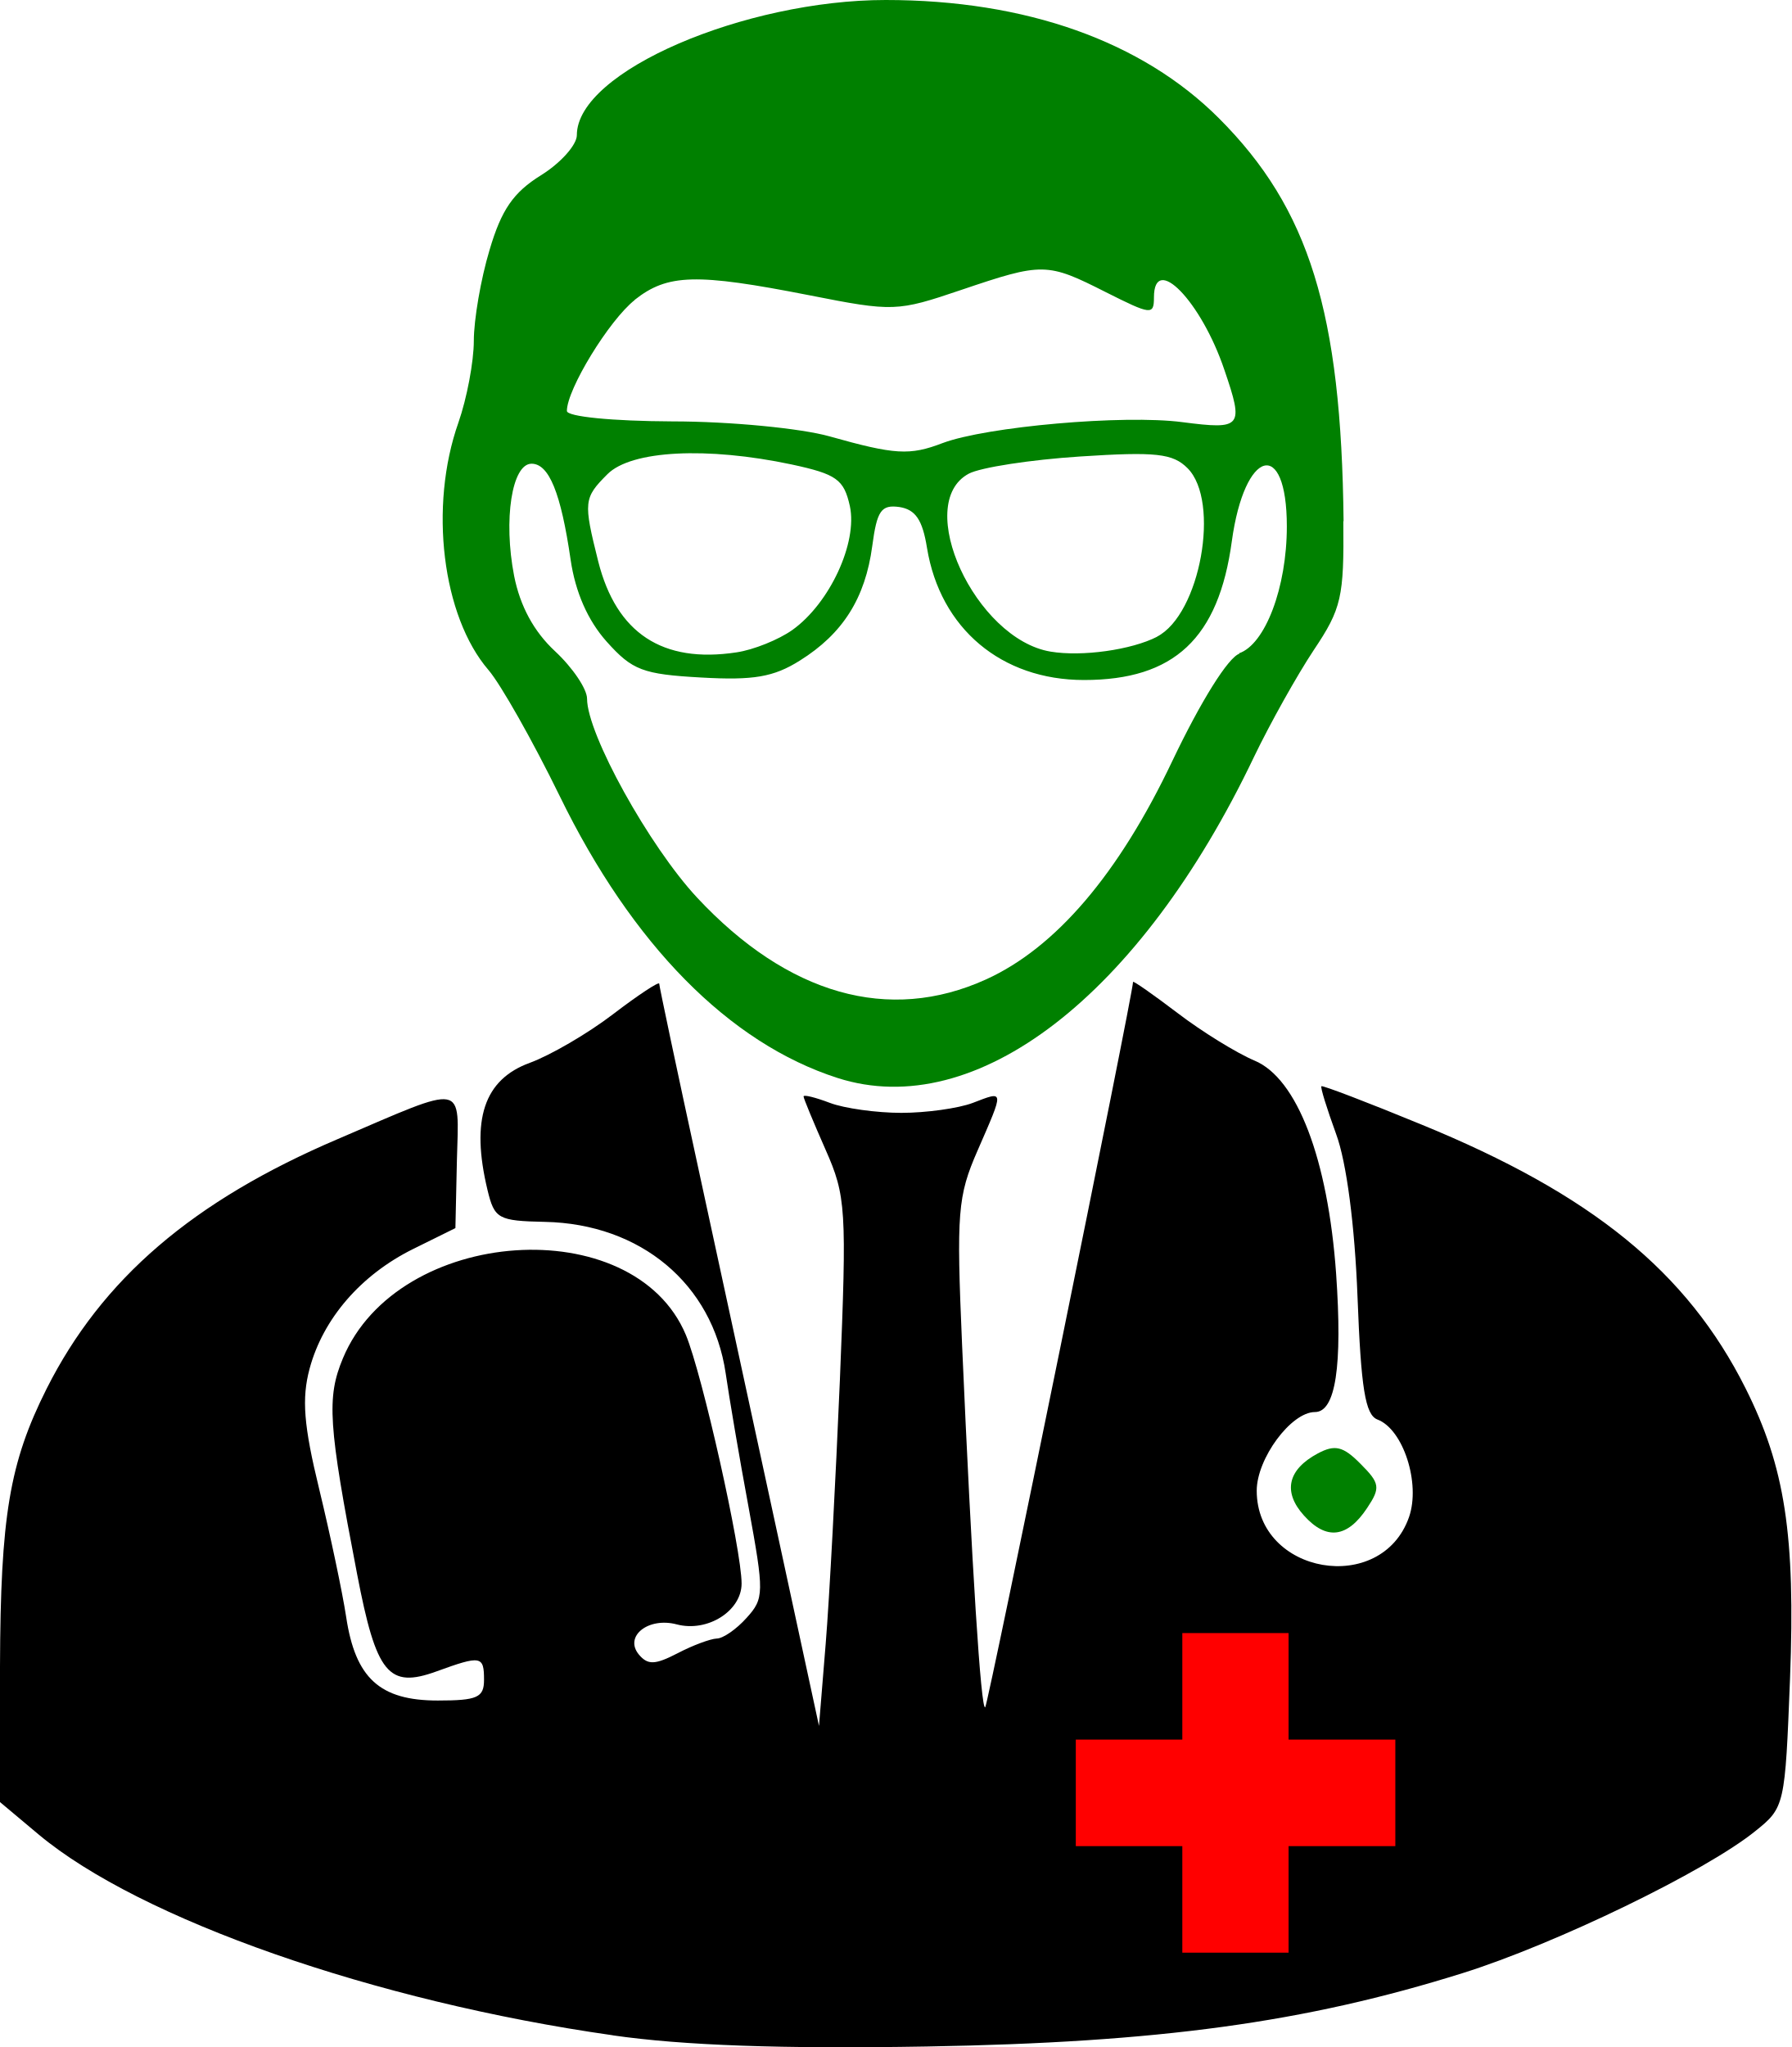
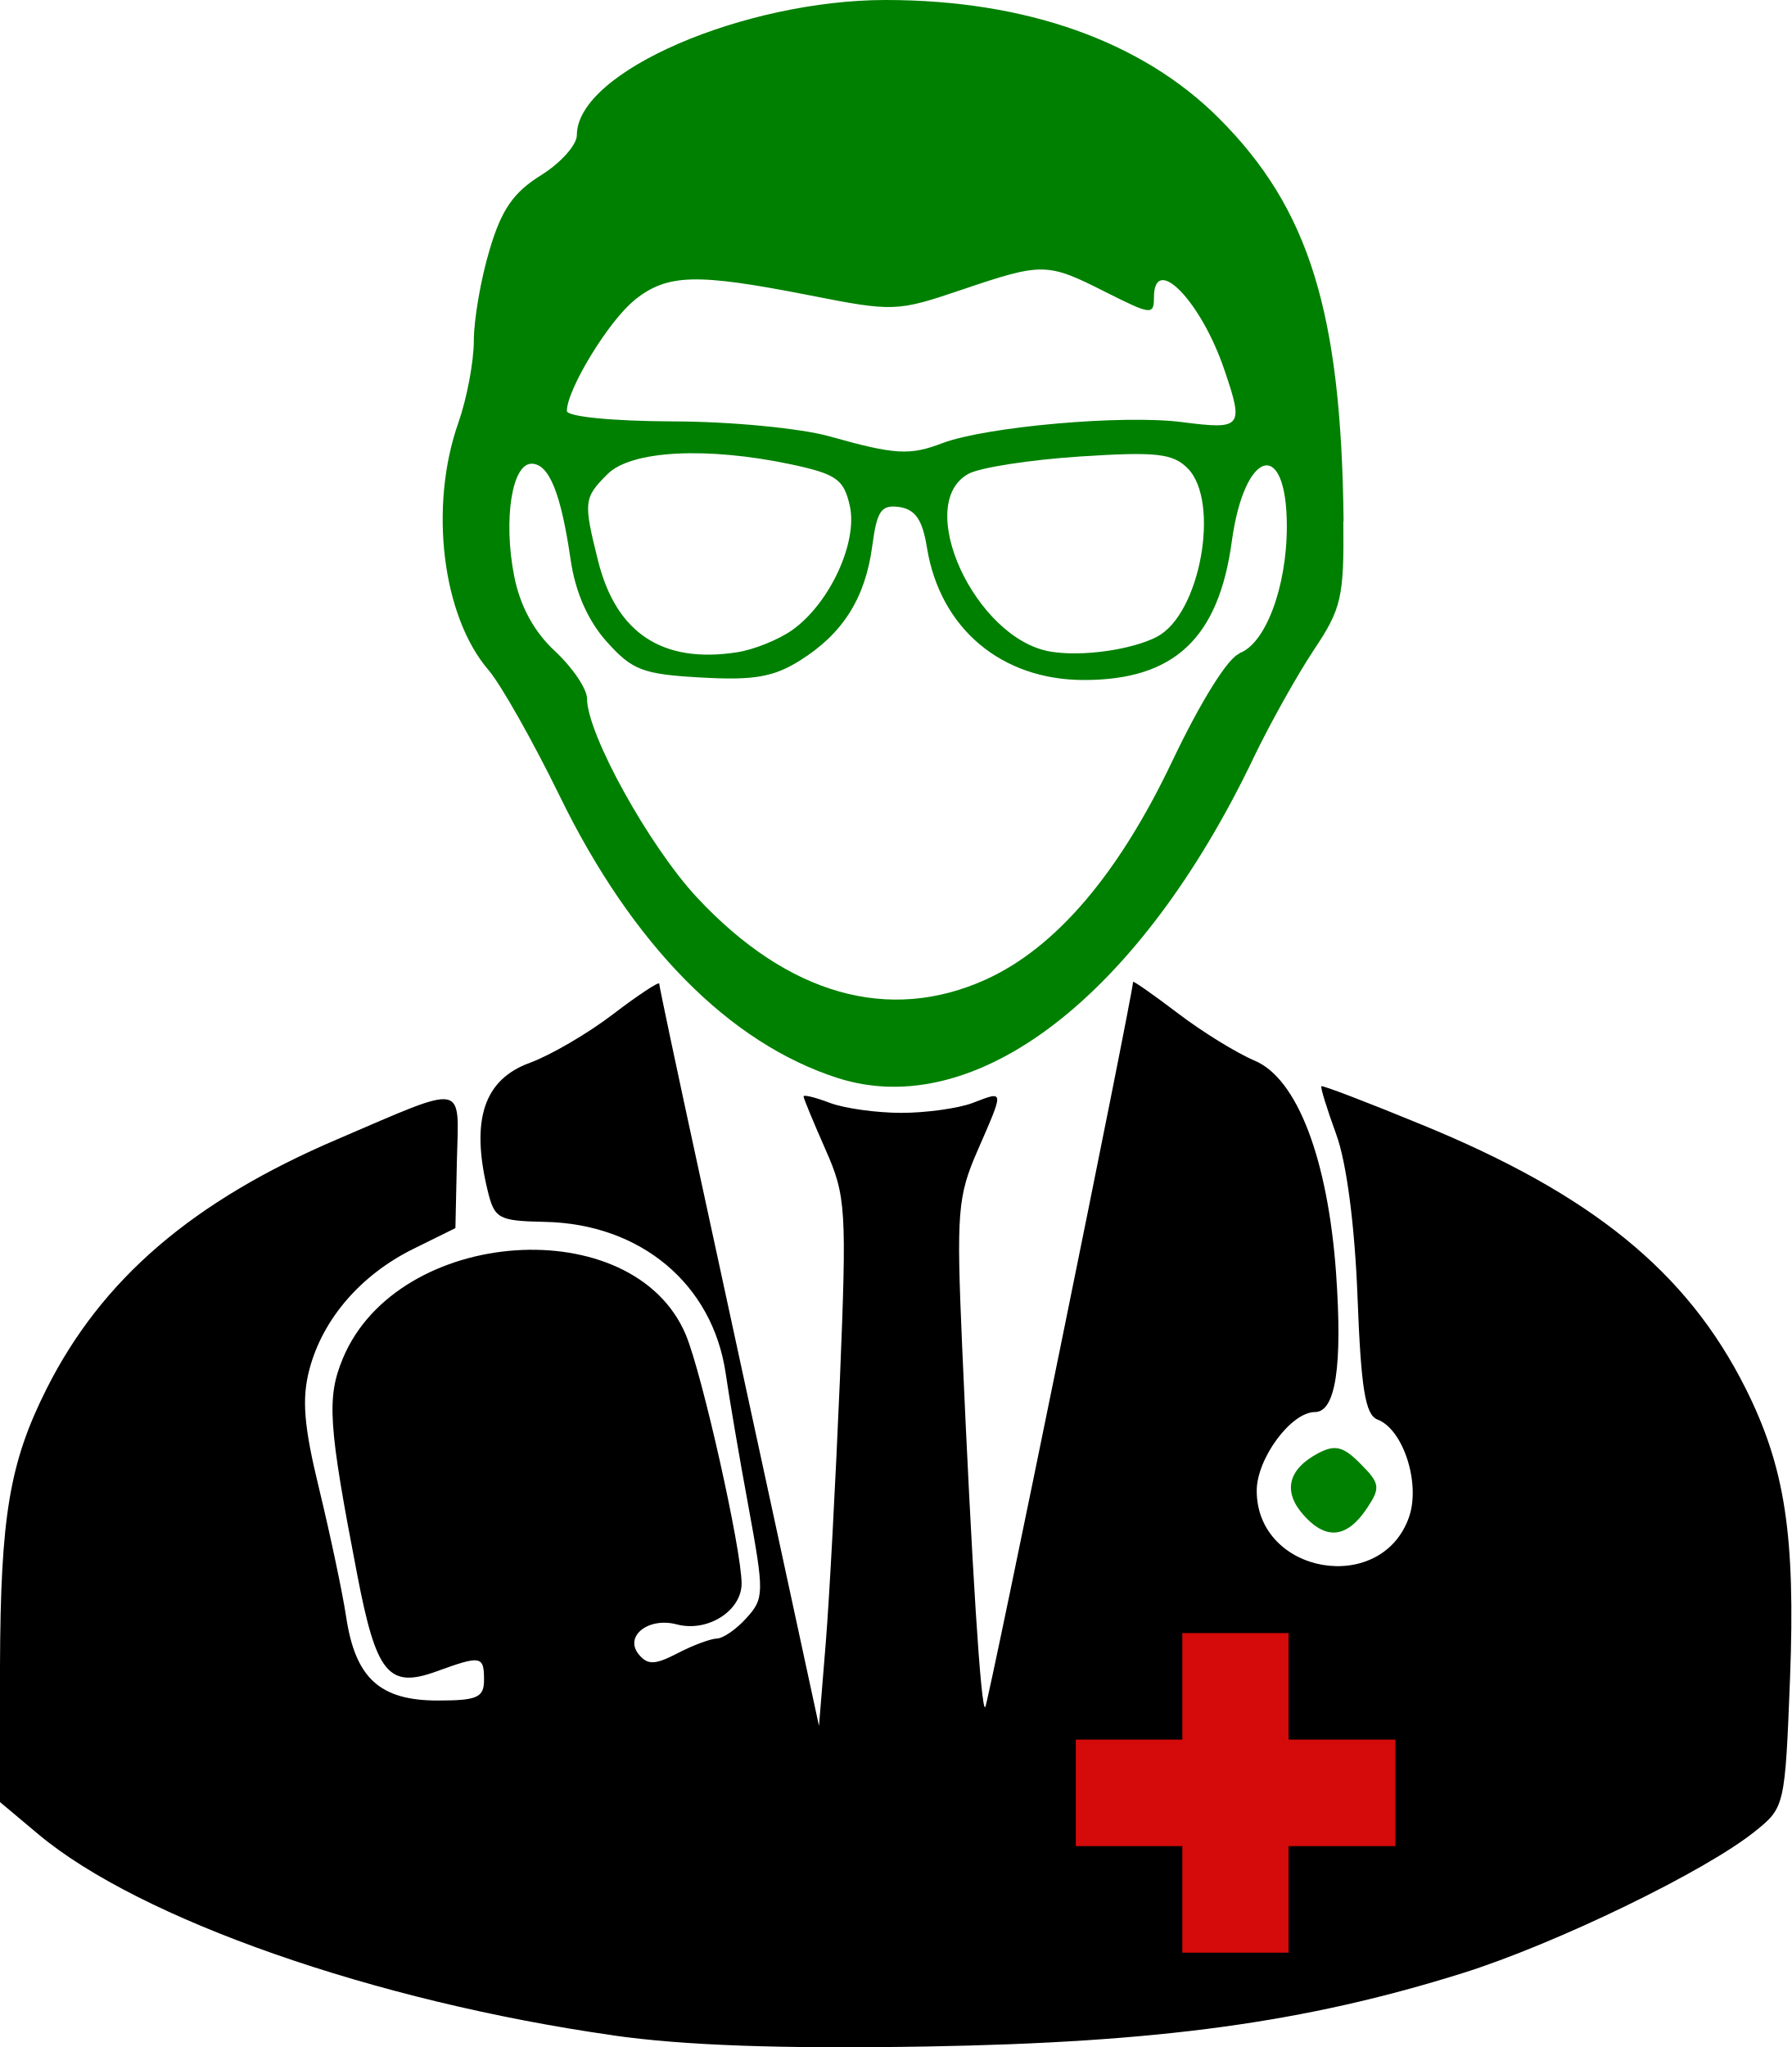
<svg xmlns="http://www.w3.org/2000/svg" id="Doctor" viewBox="0 0 72 82.24">
  <defs>
    <style>
       svg {
        color: green;
      }
      </style>
  </defs>
  <g id="Doctor">
    <path id="Body" d="m24.63,81.77c-9.57-1.36-19-4.66-23.08-8.07l-1.55-1.3v-5.46c.02-6.02.38-8.17,1.87-11.14,2.22-4.41,5.87-7.55,11.71-10.04,5.2-2.23,4.86-2.29,4.78.86l-.06,2.72-1.7.84c-2.1,1.04-3.62,2.8-4.16,4.81-.32,1.2-.24,2.27.39,4.85.44,1.82.93,4.13,1.08,5.12.37,2.46,1.35,3.36,3.68,3.36,1.59,0,1.86-.12,1.86-.83,0-.97-.12-.99-1.91-.34-1.93.7-2.42.1-3.19-3.91-1.16-6.01-1.23-7.09-.57-8.67,2.21-5.3,11.68-5.95,13.78-.94.66,1.58,2.24,8.63,2.24,9.99,0,1.1-1.37,1.97-2.61,1.64-1.14-.3-2.12.48-1.52,1.21.36.43.65.42,1.56-.05.61-.32,1.32-.58,1.57-.59.25,0,.79-.37,1.2-.83.71-.78.71-1.01.08-4.45-.37-1.99-.78-4.41-.92-5.38-.53-3.59-3.42-6-7.26-6.08-1.88-.04-2.03-.12-2.31-1.28-.68-2.83-.14-4.44,1.7-5.11.82-.3,2.32-1.17,3.34-1.95s1.86-1.33,1.86-1.23.72,3.5,1.6,7.55c.88,4.05,2.32,10.72,3.21,14.82l1.61,7.45.27-3.31c.15-1.82.4-6.59.57-10.59.28-6.87.25-7.39-.58-9.26-.48-1.09-.88-2.05-.88-2.13s.48.04,1.06.26c.58.22,1.88.4,2.87.4s2.29-.18,2.87-.4c1.28-.49,1.27-.56.19,1.92-.8,1.83-.85,2.49-.62,7.8.39,8.91.76,14.73.93,14.56.12-.12,5.94-28.67,5.94-29.14,0-.06.8.5,1.79,1.25.98.75,2.38,1.61,3.09,1.91,1.71.71,2.95,3.94,3.28,8.56.26,3.72-.02,5.56-.85,5.56-.96,0-2.34,1.87-2.34,3.16,0,3.36,5.01,4.23,6.12,1.06.47-1.35-.23-3.53-1.27-3.92-.49-.19-.66-1.26-.8-4.93-.11-2.86-.44-5.41-.86-6.54-.37-1.02-.64-1.88-.59-1.92.05-.04,1.86.65,4.02,1.54,6.84,2.8,10.67,5.91,13.02,10.59,1.59,3.17,2.01,5.9,1.79,11.67-.2,5.1-.21,5.18-1.4,6.13-1.99,1.61-8.02,4.53-11.75,5.7-6.34,1.99-12.23,2.79-21.54,2.95-5.83.1-9.79-.04-12.63-.45h0Z" />
    <path id="Chestpiece" fill="currentColor" d="m52.4,60.89c-.86-.95-.66-1.85.56-2.5.68-.36,1.01-.29,1.71.42.78.78.81.96.27,1.77-.8,1.21-1.64,1.31-2.54.31Z" />
    <path id="Face" fill="currentColor" d="m53.99,20.94c-.09-8.4-1.38-12.56-5.01-16.19-3.09-3.09-7.75-4.75-13.39-4.75s-12.41,2.86-12.41,5.43c0,.39-.65,1.12-1.44,1.61-1.11.69-1.59,1.38-2.07,3.01-.35,1.16-.63,2.8-.63,3.64s-.28,2.32-.62,3.29c-1.19,3.37-.65,7.78,1.21,9.94.49.57,1.78,2.85,2.86,5.06,2.91,5.97,6.81,9.93,11.17,11.33,5.56,1.78,12.15-3.3,16.73-12.9.65-1.35,1.73-3.28,2.4-4.29,1.12-1.67,1.22-2.13,1.19-5.18Zm-28.49-8.89c1.33-1.05,2.47-1.08,7.01-.19,3.39.67,3.54.66,6.11-.21,3.28-1.11,3.45-1.11,5.82.09,1.81.91,1.93.93,1.93.21,0-1.8,1.9.15,2.83,2.91.79,2.31.71,2.41-1.69,2.1-2.36-.31-7.87.18-9.63.84-1.33.51-1.92.47-4.55-.27-1.14-.32-3.98-.6-6.31-.6-2.41-.01-4.24-.19-4.24-.42,0-.87,1.7-3.65,2.73-4.46Zm21,13.53c-1.03.53-3.02.81-4.28.6-3.03-.5-5.54-5.95-3.29-7.15.47-.25,2.48-.56,4.47-.69,3.06-.2,3.73-.12,4.32.47,1.33,1.33.51,5.88-1.23,6.77Zm-14.66-.27c-.55.39-1.56.8-2.25.9-2.97.45-4.82-.77-5.55-3.65-.6-2.4-.59-2.55.37-3.51.96-.96,4-1.11,7.4-.39,1.81.39,2.1.6,2.34,1.67.32,1.47-.81,3.91-2.31,4.98Zm17.97.95c-.45.14-1.55,1.9-2.7,4.31-2.16,4.55-4.69,7.51-7.49,8.78-3.9,1.77-7.96.62-11.61-3.29-1.92-2.06-4.42-6.57-4.42-7.99,0-.39-.58-1.25-1.29-1.91-.85-.79-1.4-1.81-1.64-3.02-.44-2.26-.09-4.51.7-4.51.7,0,1.18,1.17,1.57,3.86.19,1.3.69,2.44,1.45,3.29,1.03,1.15,1.45,1.31,3.8,1.44,2.1.12,2.91-.02,3.96-.68,1.73-1.08,2.63-2.51,2.91-4.6.19-1.43.36-1.67,1.09-1.57.65.1.93.52,1.11,1.64.53,3.24,2.99,5.31,6.31,5.31,3.62,0,5.41-1.67,5.94-5.58.51-3.71,2.21-4.17,2.21-.59,0,2.45-.87,4.75-1.93,5.1Z" />
-     <polygon id="Plus" fill="red" points="56.07 69.89 56.07 74.17 51.78 74.17 51.78 78.45 47.51 78.45 47.51 74.17 43.23 74.17 43.23 69.89 47.51 69.89 47.51 65.61 51.78 65.61 51.78 69.89 56.07 69.89" />
+     <polygon id="Plus" fill="#d50a0a" points="56.07 69.89 56.07 74.17 51.78 74.17 51.78 78.45 47.51 78.45 47.51 74.17 43.23 74.17 43.23 69.89 47.51 69.89 47.51 65.61 51.78 65.61 51.78 69.89 56.07 69.89" />
  </g>
</svg>
